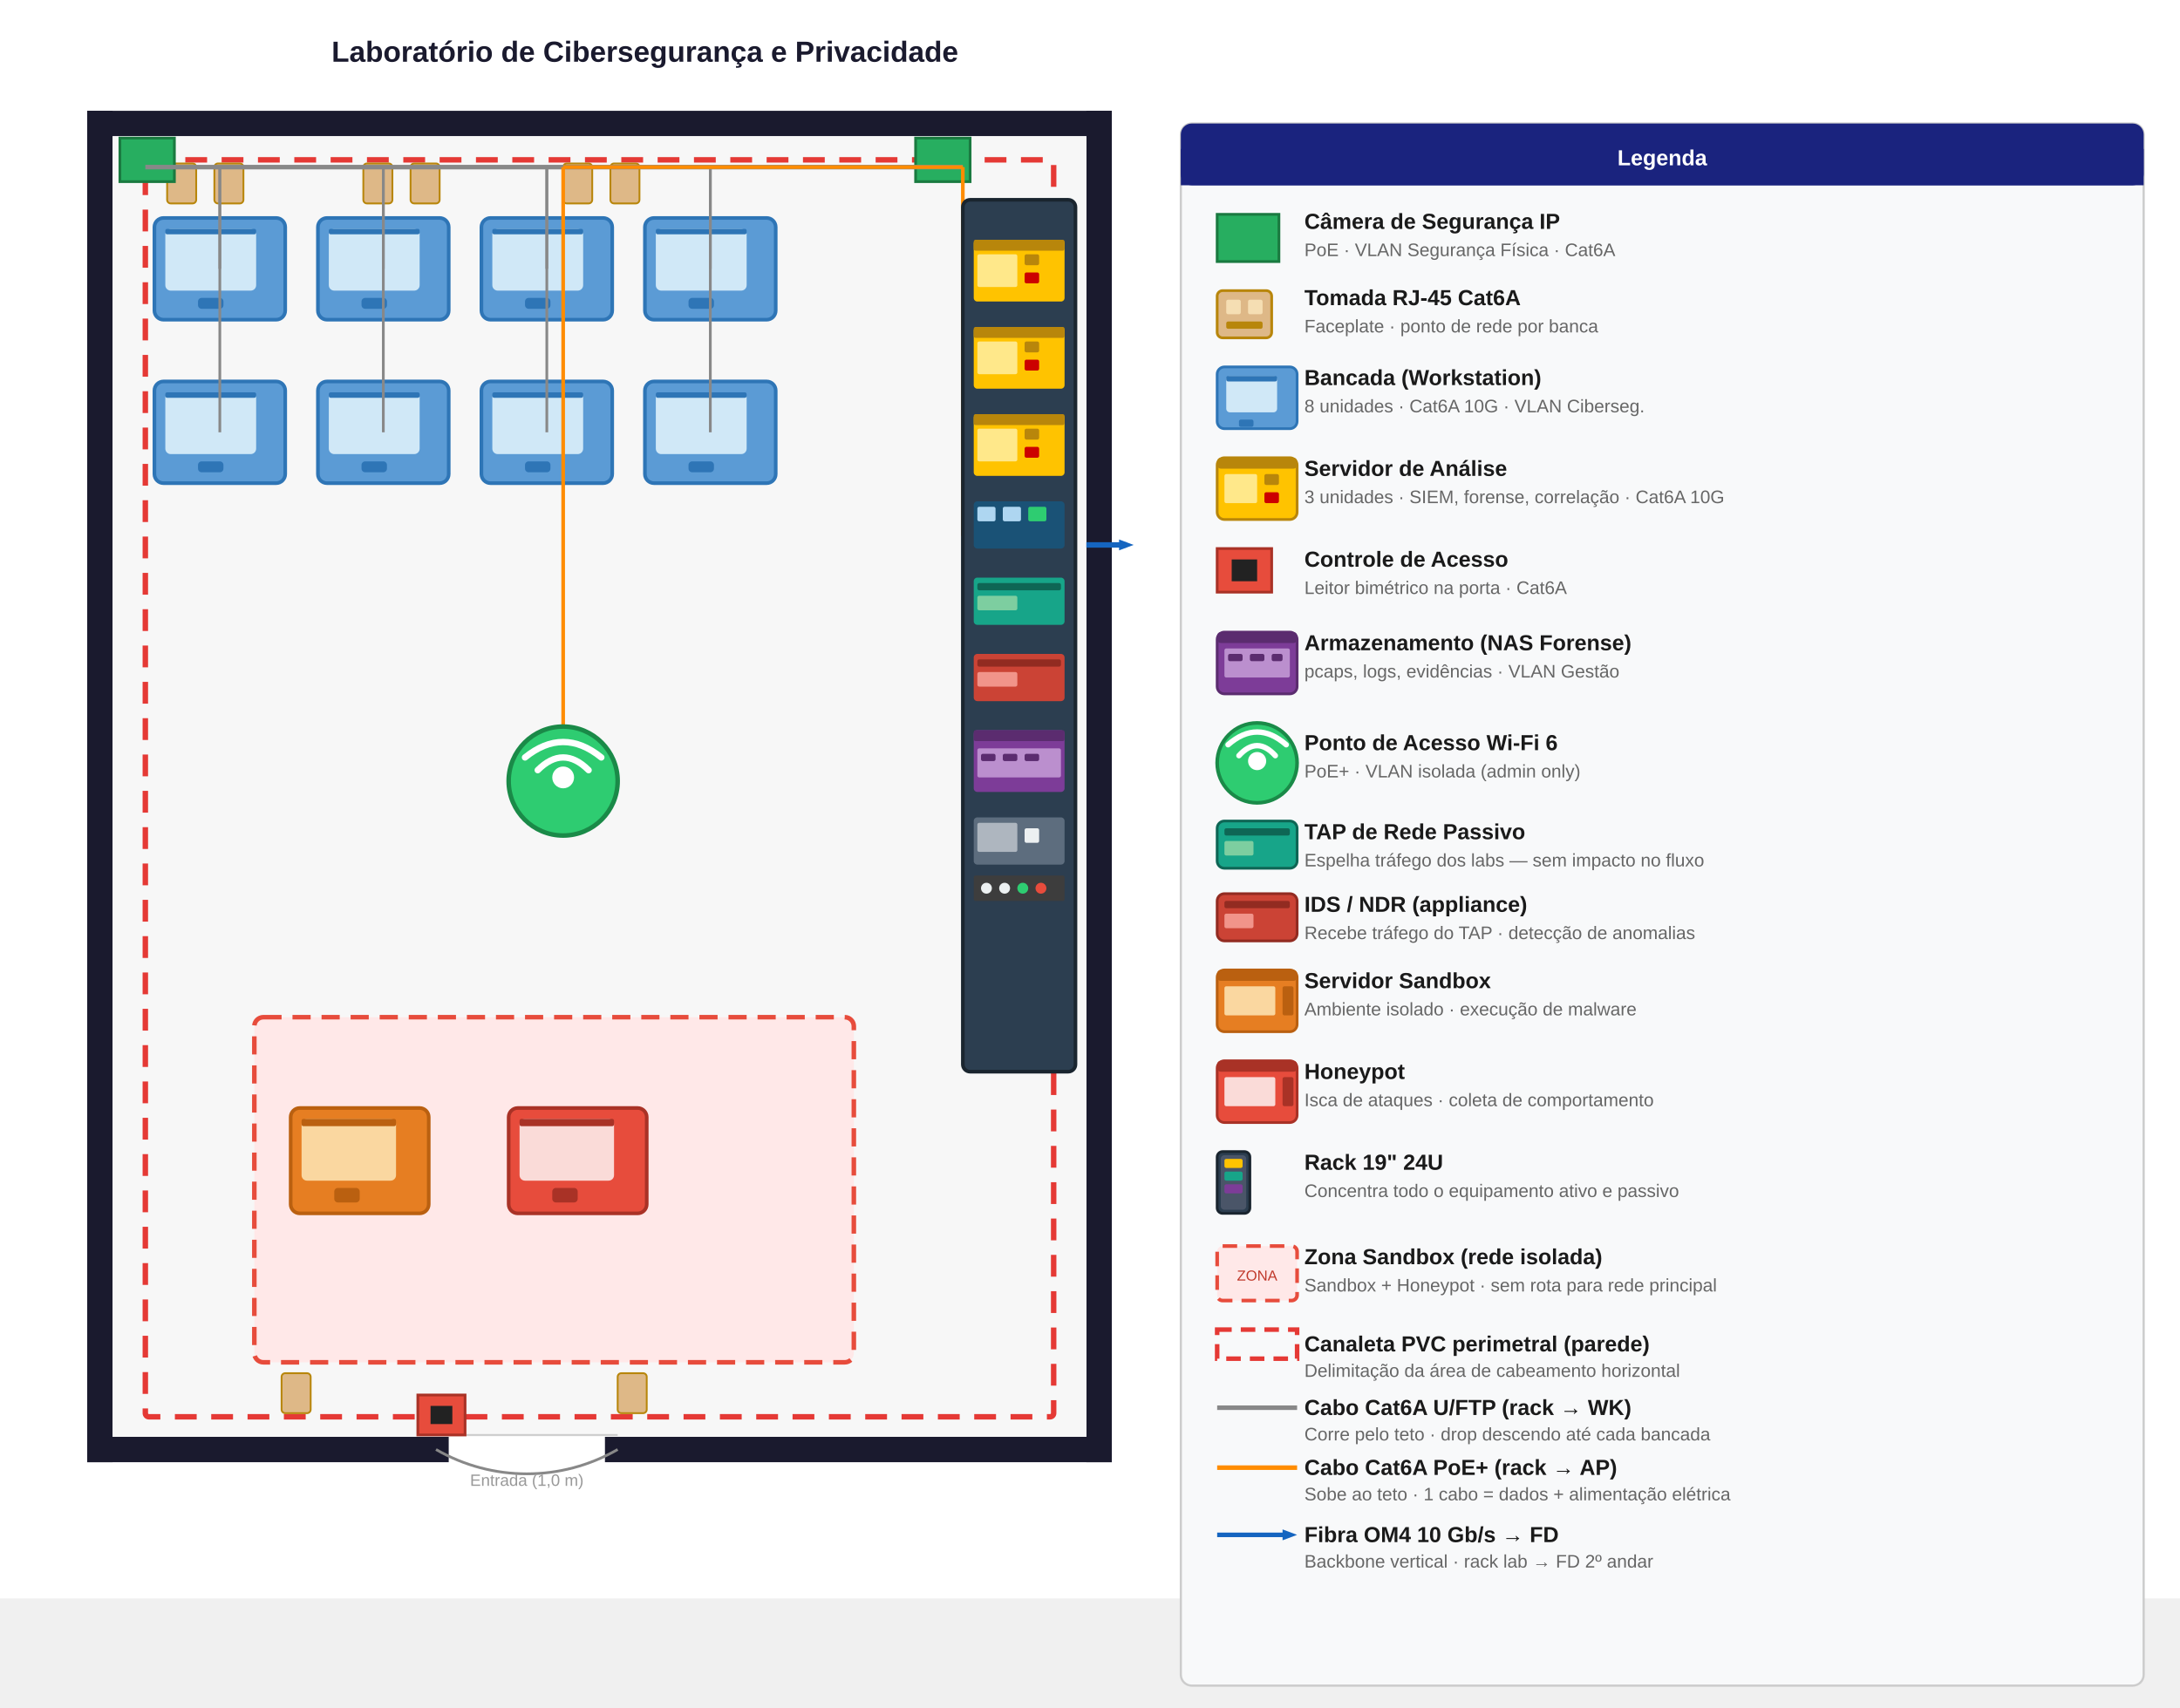
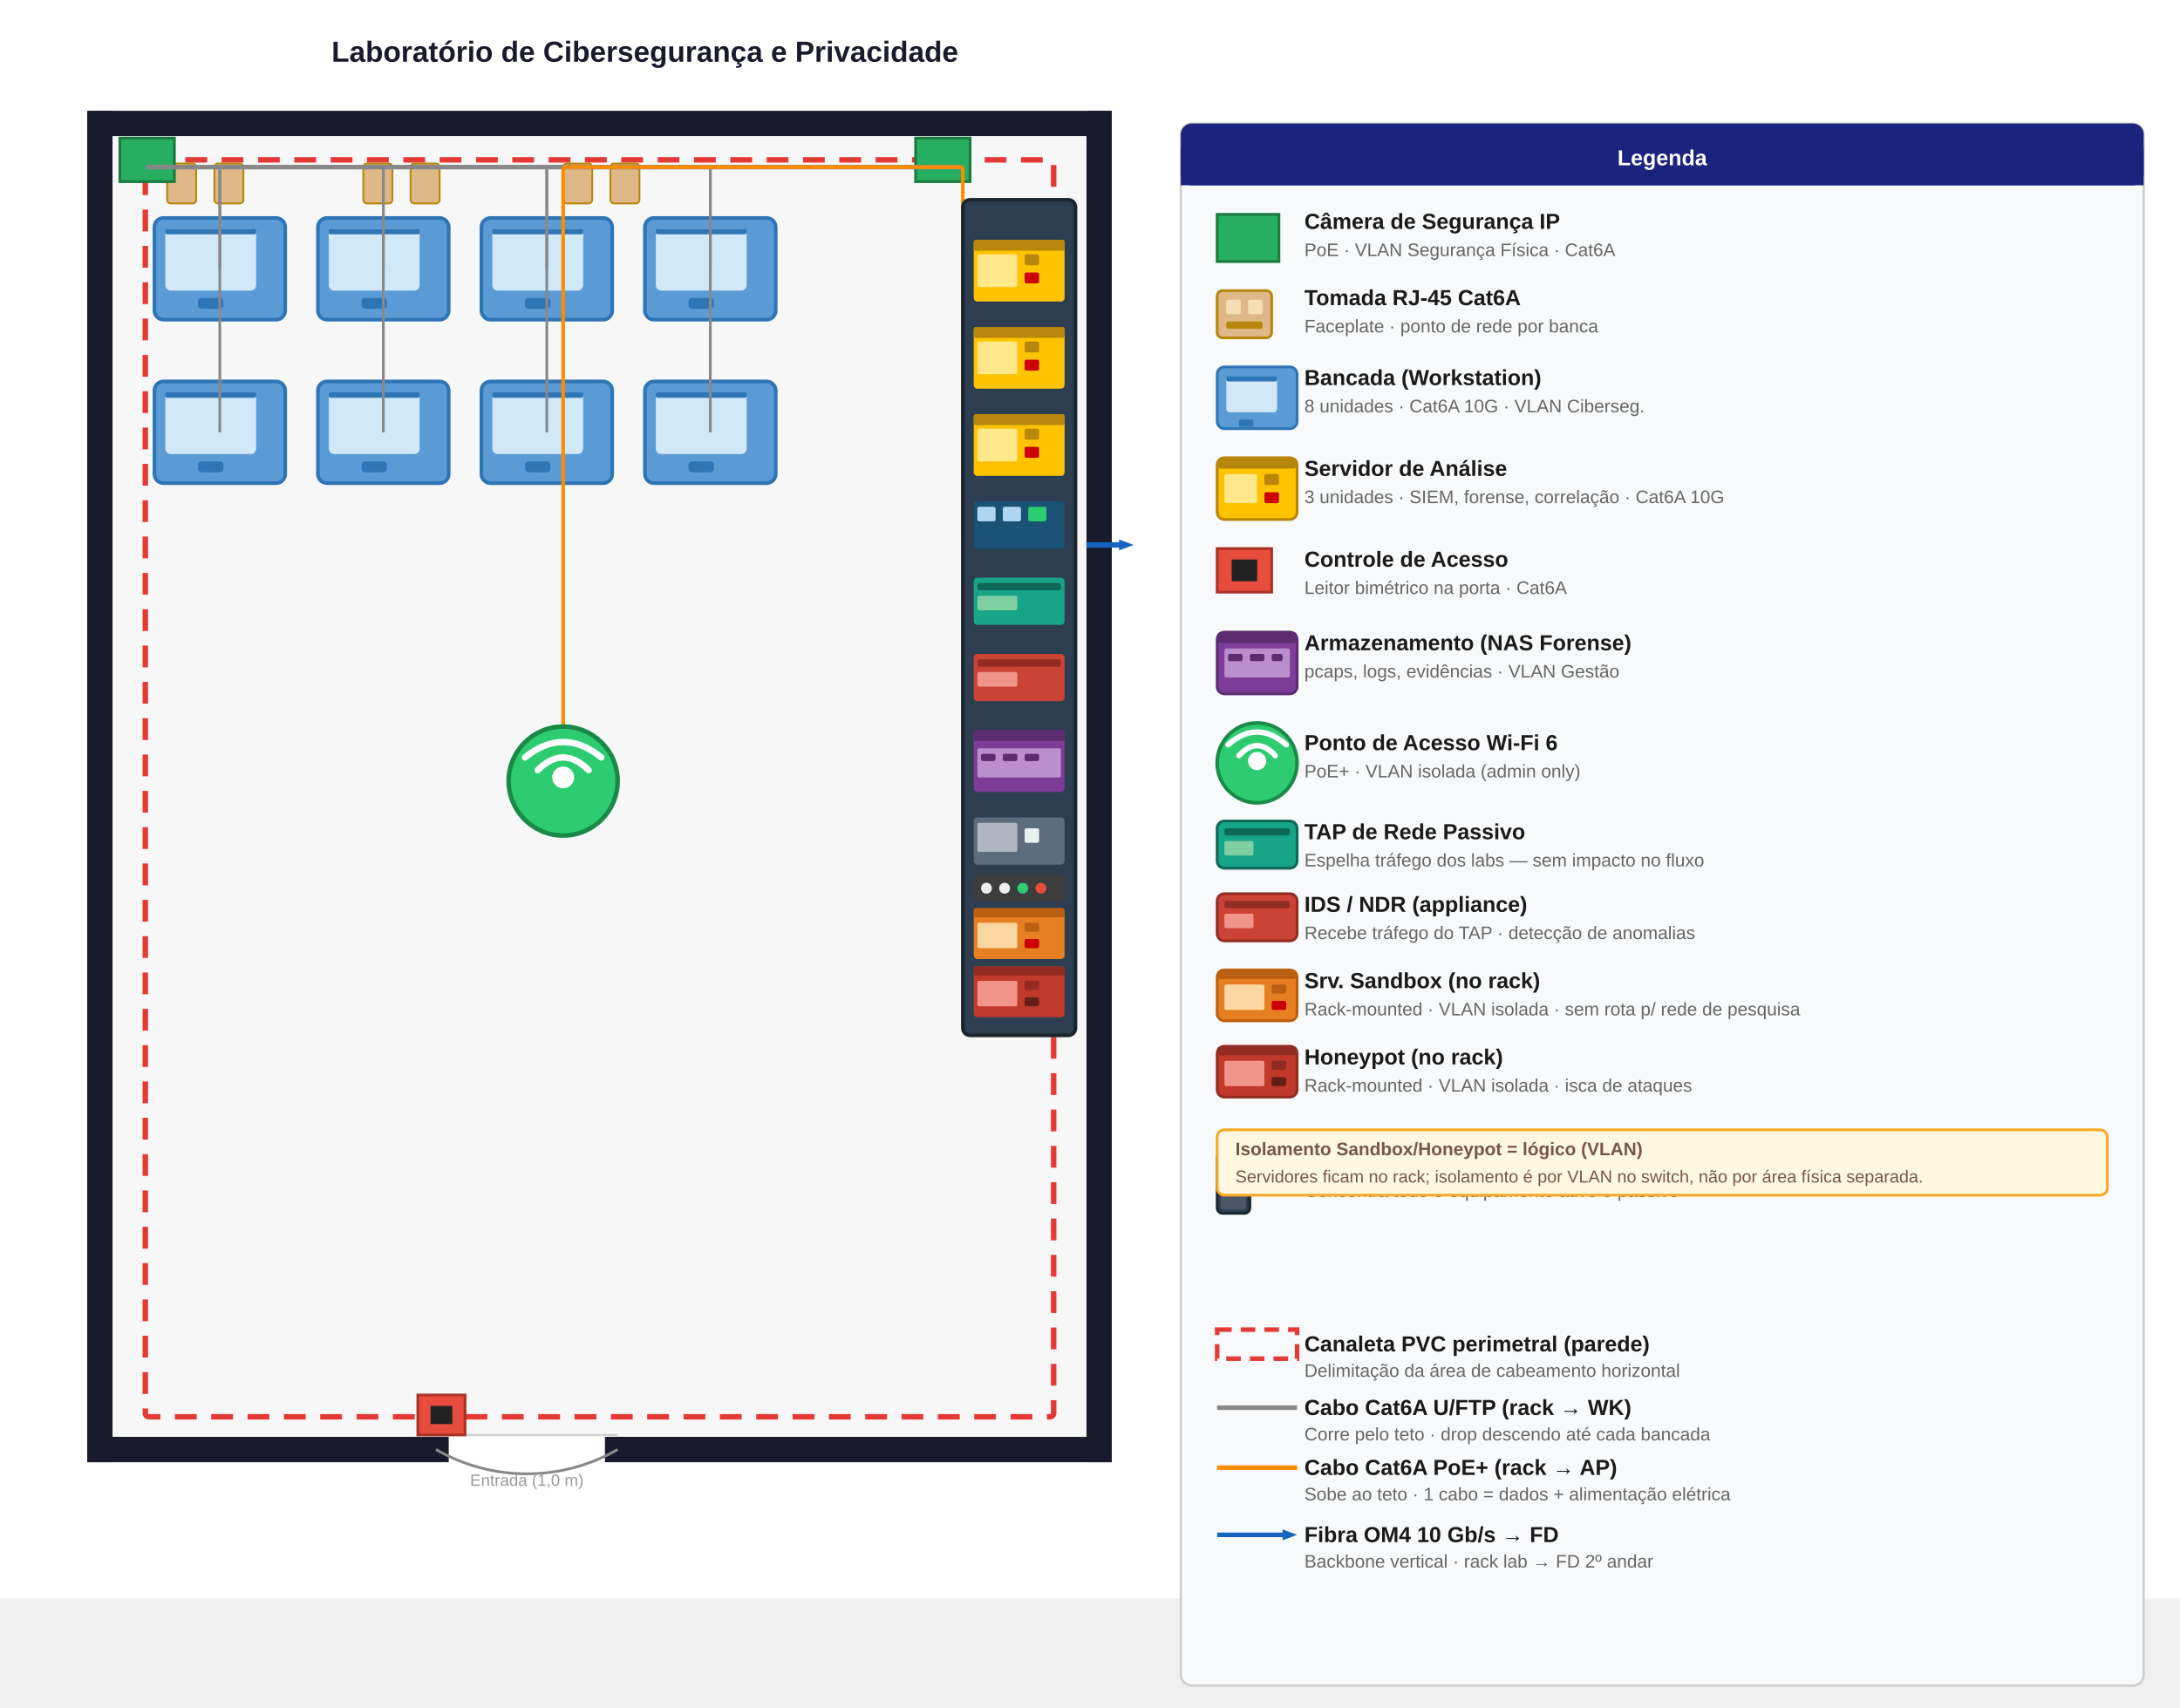
<svg xmlns="http://www.w3.org/2000/svg" width="1200" height="940" font-family="Arial, sans-serif">
  <rect width="1200" height="880" fill="white" />
  <text x="355" y="34" text-anchor="middle" font-size="16" font-weight="bold" fill="#1A1A2E">Laboratório de Cibersegurança e Privacidade</text>
  <line x1="55" y1="68" x2="605" y2="68" stroke="#1A1A2E" stroke-width="14" stroke-linecap="square" />
  <line x1="605" y1="68" x2="605" y2="798" stroke="#1A1A2E" stroke-width="14" stroke-linecap="square" />
  <line x1="55" y1="68" x2="55" y2="798" stroke="#1A1A2E" stroke-width="14" stroke-linecap="square" />
  <line x1="55" y1="798" x2="240" y2="798" stroke="#1A1A2E" stroke-width="14" stroke-linecap="square" />
  <line x1="340" y1="798" x2="605" y2="798" stroke="#1A1A2E" stroke-width="14" stroke-linecap="square" />
  <rect x="62" y="75" width="536" height="716" fill="#F7F7F7" />
  <path d="M 240,798 A 100,100 0 0 0 340,798" stroke="#888" stroke-width="1.5" fill="none" />
  <line x1="240" y1="790" x2="340" y2="790" stroke="#CCC" stroke-width="1" />
  <text x="290" y="818" text-anchor="middle" font-size="9" fill="#999">Entrada (1,0 m)</text>
-   <rect x="140" y="560" width="330" height="190" fill="#FFE8E8" stroke="#E74C3C" stroke-width="2.5" stroke-dasharray="10,6" rx="5" />
  <rect x="80" y="88" width="500" height="692" fill="none" stroke="#E53935" stroke-width="3" stroke-dasharray="12,8" rx="2" />
  <rect x="92" y="90" width="16" height="22" fill="#DEB887" rx="2" stroke="#B8860B" stroke-width="1" />
  <rect x="118" y="90" width="16" height="22" fill="#DEB887" rx="2" stroke="#B8860B" stroke-width="1" />
  <rect x="200" y="90" width="16" height="22" fill="#DEB887" rx="2" stroke="#B8860B" stroke-width="1" />
  <rect x="226" y="90" width="16" height="22" fill="#DEB887" rx="2" stroke="#B8860B" stroke-width="1" />
  <rect x="310" y="90" width="16" height="22" fill="#DEB887" rx="2" stroke="#B8860B" stroke-width="1" />
  <rect x="336" y="90" width="16" height="22" fill="#DEB887" rx="2" stroke="#B8860B" stroke-width="1" />
-   <rect x="155" y="756" width="16" height="22" fill="#DEB887" rx="2" stroke="#B8860B" stroke-width="1" />
-   <rect x="340" y="756" width="16" height="22" fill="#DEB887" rx="2" stroke="#B8860B" stroke-width="1" />
  <rect x="66" y="76" width="30" height="24" fill="#27AE60" stroke="#1A7A40" stroke-width="1.5" />
  <rect x="504" y="76" width="30" height="24" fill="#27AE60" stroke="#1A7A40" stroke-width="1.5" />
  <rect x="230" y="768" width="26" height="22" fill="#E74C3C" stroke="#A93226" stroke-width="1.5" />
  <rect x="237" y="774" width="12" height="10" fill="#222" />
  <g transform="translate(85,120)">
    <rect width="72" height="56" fill="#5B9BD5" rx="5" stroke="#2E75B6" stroke-width="2" />
    <rect x="6" y="6" width="50" height="34" fill="#D0E8F7" rx="3" />
    <rect x="6" y="6" width="50" height="3" fill="#2E75B6" rx="1" />
    <rect x="24" y="44" width="14" height="6" fill="#2E75B6" rx="2" />
  </g>
  <g transform="translate(175,120)">
    <rect width="72" height="56" fill="#5B9BD5" rx="5" stroke="#2E75B6" stroke-width="2" />
    <rect x="6" y="6" width="50" height="34" fill="#D0E8F7" rx="3" />
    <rect x="6" y="6" width="50" height="3" fill="#2E75B6" rx="1" />
    <rect x="24" y="44" width="14" height="6" fill="#2E75B6" rx="2" />
  </g>
  <g transform="translate(265,120)">
    <rect width="72" height="56" fill="#5B9BD5" rx="5" stroke="#2E75B6" stroke-width="2" />
    <rect x="6" y="6" width="50" height="34" fill="#D0E8F7" rx="3" />
    <rect x="6" y="6" width="50" height="3" fill="#2E75B6" rx="1" />
    <rect x="24" y="44" width="14" height="6" fill="#2E75B6" rx="2" />
  </g>
  <g transform="translate(355,120)">
    <rect width="72" height="56" fill="#5B9BD5" rx="5" stroke="#2E75B6" stroke-width="2" />
    <rect x="6" y="6" width="50" height="34" fill="#D0E8F7" rx="3" />
    <rect x="6" y="6" width="50" height="3" fill="#2E75B6" rx="1" />
    <rect x="24" y="44" width="14" height="6" fill="#2E75B6" rx="2" />
  </g>
  <g transform="translate(85,210)">
    <rect width="72" height="56" fill="#5B9BD5" rx="5" stroke="#2E75B6" stroke-width="2" />
    <rect x="6" y="6" width="50" height="34" fill="#D0E8F7" rx="3" />
    <rect x="6" y="6" width="50" height="3" fill="#2E75B6" rx="1" />
    <rect x="24" y="44" width="14" height="6" fill="#2E75B6" rx="2" />
  </g>
  <g transform="translate(175,210)">
    <rect width="72" height="56" fill="#5B9BD5" rx="5" stroke="#2E75B6" stroke-width="2" />
    <rect x="6" y="6" width="50" height="34" fill="#D0E8F7" rx="3" />
    <rect x="6" y="6" width="50" height="3" fill="#2E75B6" rx="1" />
    <rect x="24" y="44" width="14" height="6" fill="#2E75B6" rx="2" />
  </g>
  <g transform="translate(265,210)">
    <rect width="72" height="56" fill="#5B9BD5" rx="5" stroke="#2E75B6" stroke-width="2" />
    <rect x="6" y="6" width="50" height="34" fill="#D0E8F7" rx="3" />
    <rect x="6" y="6" width="50" height="3" fill="#2E75B6" rx="1" />
    <rect x="24" y="44" width="14" height="6" fill="#2E75B6" rx="2" />
  </g>
  <g transform="translate(355,210)">
    <rect width="72" height="56" fill="#5B9BD5" rx="5" stroke="#2E75B6" stroke-width="2" />
    <rect x="6" y="6" width="50" height="34" fill="#D0E8F7" rx="3" />
    <rect x="6" y="6" width="50" height="3" fill="#2E75B6" rx="1" />
    <rect x="24" y="44" width="14" height="6" fill="#2E75B6" rx="2" />
  </g>
  <line x1="80" y1="92" x2="530" y2="92" stroke="#888" stroke-width="2.5" />
  <line x1="121" y1="92" x2="121" y2="148" stroke="#888" stroke-width="1.5" />
  <line x1="211" y1="92" x2="211" y2="148" stroke="#888" stroke-width="1.5" />
  <line x1="301" y1="92" x2="301" y2="148" stroke="#888" stroke-width="1.5" />
  <line x1="391" y1="92" x2="391" y2="148" stroke="#888" stroke-width="1.5" />
  <line x1="121" y1="92" x2="121" y2="238" stroke="#888" stroke-width="1.5" />
  <line x1="211" y1="92" x2="211" y2="238" stroke="#888" stroke-width="1.5" />
  <line x1="301" y1="92" x2="301" y2="238" stroke="#888" stroke-width="1.5" />
  <line x1="391" y1="92" x2="391" y2="238" stroke="#888" stroke-width="1.5" />
  <line x1="310" y1="430" x2="310" y2="92" stroke="#FF8C00" stroke-width="2" />
  <line x1="310" y1="92" x2="530" y2="92" stroke="#FF8C00" stroke-width="2" />
  <line x1="530" y1="92" x2="530" y2="295" stroke="#FF8C00" stroke-width="2" />
-   <rect x="530" y="110" width="62" height="480" fill="#2C3E50" rx="4" stroke="#1A252F" stroke-width="2" />
+   <rect x="530" y="110" width="62" height="460" fill="#2C3E50" rx="4" stroke="#1A252F" stroke-width="2" />
  <rect x="536" y="132" width="50" height="34" fill="#FFC300" rx="2" />
  <rect x="536" y="132" width="50" height="6" fill="#B8860B" rx="1" />
  <rect x="538" y="140" width="22" height="18" fill="#FFE88A" rx="1" />
  <rect x="564" y="140" width="8" height="6" fill="#B8860B" rx="1" />
  <rect x="564" y="150" width="8" height="6" fill="#CC0000" rx="1" />
  <rect x="536" y="180" width="50" height="34" fill="#FFC300" rx="2" />
  <rect x="536" y="180" width="50" height="6" fill="#B8860B" rx="1" />
  <rect x="538" y="188" width="22" height="18" fill="#FFE88A" rx="1" />
  <rect x="564" y="188" width="8" height="6" fill="#B8860B" rx="1" />
  <rect x="564" y="198" width="8" height="6" fill="#CC0000" rx="1" />
  <rect x="536" y="228" width="50" height="34" fill="#FFC300" rx="2" />
  <rect x="536" y="228" width="50" height="6" fill="#B8860B" rx="1" />
  <rect x="538" y="236" width="22" height="18" fill="#FFE88A" rx="1" />
  <rect x="564" y="236" width="8" height="6" fill="#B8860B" rx="1" />
  <rect x="564" y="246" width="8" height="6" fill="#CC0000" rx="1" />
  <rect x="536" y="276" width="50" height="26" fill="#1A5276" rx="2" />
  <rect x="538" y="279" width="10" height="8" fill="#AED6F1" rx="1" />
  <rect x="552" y="279" width="10" height="8" fill="#AED6F1" rx="1" />
  <rect x="566" y="279" width="10" height="8" fill="#2ECC71" rx="1" />
  <rect x="536" y="318" width="50" height="26" fill="#17A589" rx="2" />
  <rect x="538" y="321" width="46" height="4" fill="#0E6655" rx="1" />
  <rect x="538" y="328" width="22" height="8" fill="#7DCEA0" rx="1" />
  <rect x="536" y="360" width="50" height="26" fill="#CB4335" rx="2" />
  <rect x="538" y="363" width="46" height="4" fill="#922B21" rx="1" />
  <rect x="538" y="370" width="22" height="8" fill="#F1948A" rx="1" />
  <rect x="536" y="402" width="50" height="34" fill="#7D3C98" rx="2" />
  <rect x="536" y="402" width="50" height="6" fill="#5B2C6F" rx="1" />
  <rect x="538" y="412" width="46" height="16" fill="#BB8FCE" rx="1" />
  <rect x="540" y="415" width="8" height="4" fill="#5B2C6F" rx="1" />
  <rect x="552" y="415" width="8" height="4" fill="#5B2C6F" rx="1" />
  <rect x="564" y="415" width="8" height="4" fill="#5B2C6F" rx="1" />
  <rect x="536" y="450" width="50" height="26" fill="#5D6D7E" rx="2" />
  <rect x="538" y="453" width="22" height="16" fill="#AEB6BF" rx="1" />
  <rect x="564" y="456" width="8" height="8" fill="#ECF0F1" rx="1" />
  <rect x="536" y="482" width="50" height="14" fill="#3D3D3D" rx="1" />
  <circle cx="543" cy="489" r="3" fill="#ECF0F1" />
  <circle cx="553" cy="489" r="3" fill="#ECF0F1" />
  <circle cx="563" cy="489" r="3" fill="#2ECC71" />
  <circle cx="573" cy="489" r="3" fill="#E74C3C" />
+   <rect x="536" y="500" width="50" height="28" fill="#E67E22" rx="2" />
+   <rect x="536" y="500" width="50" height="5" fill="#BA6010" rx="1" />
+   <rect x="538" y="508" width="22" height="14" fill="#FAD7A0" rx="1" />
+   <rect x="564" y="508" width="8" height="5" fill="#BA6010" rx="1" />
+   <rect x="564" y="517" width="8" height="5" fill="#CC0000" rx="1" />
+   <rect x="536" y="532" width="50" height="28" fill="#C0392B" rx="2" />
+   <rect x="536" y="532" width="50" height="5" fill="#922B21" rx="1" />
+   <rect x="538" y="540" width="22" height="14" fill="#F1948A" rx="1" />
+   <rect x="564" y="540" width="8" height="5" fill="#922B21" rx="1" />
+   <rect x="564" y="549" width="8" height="5" fill="#641E16" rx="1" />
  <circle cx="310" cy="430" r="30" fill="#2ECC71" stroke="#1A8A48" stroke-width="2.5" />
  <path d="M296,424 Q310,410 324,424" stroke="white" stroke-width="3.5" fill="none" stroke-linecap="round" />
  <path d="M289,417 Q310,400 331,417" stroke="white" stroke-width="3.5" fill="none" stroke-linecap="round" />
  <circle cx="310" cy="428" r="6" fill="white" />
-   <g transform="translate(160,610)">
-     <rect width="76" height="58" fill="#E67E22" rx="5" stroke="#BA6010" stroke-width="2" />
-     <rect x="6" y="6" width="52" height="34" fill="#FAD7A0" rx="3" />
-     <rect x="6" y="6" width="52" height="4" fill="#BA6010" rx="1" />
-     <rect x="24" y="44" width="14" height="8" fill="#BA6010" rx="2" />
-   </g>
-   <g transform="translate(280,610)">
-     <rect width="76" height="58" fill="#E74C3C" rx="5" stroke="#A93226" stroke-width="2" />
-     <rect x="6" y="6" width="52" height="34" fill="#FADBD8" rx="3" />
-     <rect x="6" y="6" width="52" height="4" fill="#A93226" rx="1" />
-     <rect x="24" y="44" width="14" height="8" fill="#A93226" rx="2" />
-   </g>
  <line x1="598" y1="300" x2="620" y2="300" stroke="#1565C0" stroke-width="3" />
  <polygon points="616,297 624,300 616,303" fill="#1565C0" />
  <rect x="650" y="68" width="530" height="860" fill="#F8F9FA" stroke="#CCC" stroke-width="1.2" rx="6" />
  <rect x="650" y="68" width="530" height="34" fill="#1A237E" rx="6" />
  <rect x="650" y="82" width="530" height="20" fill="#1A237E" />
  <text x="915" y="91" text-anchor="middle" font-size="12" fill="white" font-weight="bold">Legenda</text>
  <rect x="670" y="118" width="34" height="26" fill="#27AE60" stroke="#1A7A40" stroke-width="1.5" />
  <text x="718" y="126" font-size="12" fill="#1A1A1A" font-weight="bold">Câmera de Segurança IP</text>
  <text x="718" y="141" font-size="10" fill="#666">PoE · VLAN Segurança Física · Cat6A</text>
  <rect x="670" y="160" width="30" height="26" fill="#DEB887" rx="3" stroke="#B8860B" stroke-width="1.5" />
  <rect x="675" y="165" width="8" height="8" fill="#F5DEB3" rx="1" />
  <rect x="687" y="165" width="8" height="8" fill="#F5DEB3" rx="1" />
  <rect x="675" y="177" width="20" height="4" fill="#B8860B" rx="1" />
  <text x="718" y="168" font-size="12" fill="#1A1A1A" font-weight="bold">Tomada RJ-45 Cat6A</text>
  <text x="718" y="183" font-size="10" fill="#666">Faceplate · ponto de rede por banca</text>
  <rect x="670" y="202" width="44" height="34" fill="#5B9BD5" rx="4" stroke="#2E75B6" stroke-width="1.5" />
  <rect x="675" y="207" width="28" height="20" fill="#D0E8F7" rx="2" />
  <rect x="675" y="207" width="28" height="3" fill="#2E75B6" rx="1" />
  <rect x="682" y="231" width="8" height="4" fill="#2E75B6" rx="1" />
  <text x="718" y="212" font-size="12" fill="#1A1A1A" font-weight="bold">Bancada (Workstation)</text>
  <text x="718" y="227" font-size="10" fill="#666">8 unidades · Cat6A 10G · VLAN Ciberseg.</text>
  <rect x="670" y="252" width="44" height="34" fill="#FFC300" rx="4" stroke="#B8860B" stroke-width="1.5" />
  <rect x="670" y="252" width="44" height="6" fill="#B8860B" rx="2" />
  <rect x="674" y="261" width="18" height="16" fill="#FFE88A" rx="1" />
  <rect x="696" y="261" width="8" height="6" fill="#B8860B" rx="1" />
  <rect x="696" y="271" width="8" height="6" fill="#CC0000" rx="1" />
  <text x="718" y="262" font-size="12" fill="#1A1A1A" font-weight="bold">Servidor de Análise</text>
  <text x="718" y="277" font-size="10" fill="#666">3 unidades · SIEM, forense, correlação · Cat6A 10G</text>
  <rect x="670" y="302" width="30" height="24" fill="#E74C3C" stroke="#A93226" stroke-width="1.5" />
  <rect x="678" y="308" width="14" height="12" fill="#222" />
  <text x="718" y="312" font-size="12" fill="#1A1A1A" font-weight="bold">Controle de Acesso</text>
  <text x="718" y="327" font-size="10" fill="#666">Leitor bimétrico na porta · Cat6A</text>
  <rect x="670" y="348" width="44" height="34" fill="#7D3C98" rx="4" stroke="#5B2C6F" stroke-width="1.5" />
  <rect x="670" y="348" width="44" height="6" fill="#5B2C6F" rx="2" />
  <rect x="674" y="357" width="36" height="16" fill="#BB8FCE" rx="1" />
  <rect x="676" y="360" width="8" height="4" fill="#5B2C6F" rx="1" />
  <rect x="688" y="360" width="8" height="4" fill="#5B2C6F" rx="1" />
  <rect x="700" y="360" width="6" height="4" fill="#5B2C6F" rx="1" />
  <text x="718" y="358" font-size="12" fill="#1A1A1A" font-weight="bold">Armazenamento (NAS Forense)</text>
  <text x="718" y="373" font-size="10" fill="#666">pcaps, logs, evidências · VLAN Gestão</text>
  <circle cx="692" cy="420" r="22" fill="#2ECC71" stroke="#1A8A48" stroke-width="2" />
  <path d="M682,416 Q692,405 702,416" stroke="white" stroke-width="3" fill="none" stroke-linecap="round" />
  <path d="M676,410 Q692,396 708,410" stroke="white" stroke-width="3" fill="none" stroke-linecap="round" />
  <circle cx="692" cy="419" r="5" fill="white" />
  <text x="718" y="413" font-size="12" fill="#1A1A1A" font-weight="bold">Ponto de Acesso Wi-Fi 6</text>
  <text x="718" y="428" font-size="10" fill="#666">PoE+ · VLAN isolada (admin only)</text>
  <rect x="670" y="452" width="44" height="26" fill="#17A589" rx="4" stroke="#0E6655" stroke-width="1.5" />
  <rect x="674" y="456" width="36" height="4" fill="#0E6655" rx="1" />
  <rect x="674" y="463" width="16" height="8" fill="#7DCEA0" rx="1" />
  <text x="718" y="462" font-size="12" fill="#1A1A1A" font-weight="bold">TAP de Rede Passivo</text>
  <text x="718" y="477" font-size="10" fill="#666">Espelha tráfego dos labs — sem impacto no fluxo</text>
  <rect x="670" y="492" width="44" height="26" fill="#CB4335" rx="4" stroke="#922B21" stroke-width="1.5" />
  <rect x="674" y="496" width="36" height="4" fill="#922B21" rx="1" />
  <rect x="674" y="503" width="16" height="8" fill="#F1948A" rx="1" />
  <text x="718" y="502" font-size="12" fill="#1A1A1A" font-weight="bold">IDS / NDR (appliance)</text>
  <text x="718" y="517" font-size="10" fill="#666">Recebe tráfego do TAP · detecção de anomalias</text>
-   <rect x="670" y="534" width="44" height="34" fill="#E67E22" rx="4" stroke="#BA6010" stroke-width="1.5" />
-   <rect x="670" y="534" width="44" height="6" fill="#BA6010" rx="2" />
-   <rect x="674" y="543" width="28" height="16" fill="#FAD7A0" rx="1" />
-   <rect x="706" y="543" width="6" height="16" fill="#BA6010" rx="1" />
-   <text x="718" y="544" font-size="12" fill="#1A1A1A" font-weight="bold">Servidor Sandbox</text>
-   <text x="718" y="559" font-size="10" fill="#666">Ambiente isolado · execução de malware</text>
-   <rect x="670" y="584" width="44" height="34" fill="#E74C3C" rx="4" stroke="#A93226" stroke-width="1.5" />
-   <rect x="670" y="584" width="44" height="6" fill="#A93226" rx="2" />
-   <rect x="674" y="593" width="28" height="16" fill="#FADBD8" rx="1" />
-   <rect x="706" y="593" width="6" height="16" fill="#A93226" rx="1" />
-   <text x="718" y="594" font-size="12" fill="#1A1A1A" font-weight="bold">Honeypot</text>
-   <text x="718" y="609" font-size="10" fill="#666">Isca de ataques · coleta de comportamento</text>
+   <rect x="670" y="534" width="44" height="28" fill="#E67E22" rx="4" stroke="#BA6010" stroke-width="1.5" />
+   <rect x="670" y="534" width="44" height="5" fill="#BA6010" rx="2" />
+   <rect x="674" y="542" width="22" height="14" fill="#FAD7A0" rx="1" />
+   <rect x="700" y="542" width="8" height="5" fill="#BA6010" rx="1" />
+   <rect x="700" y="551" width="8" height="5" fill="#CC0000" rx="1" />
+   <text x="718" y="544" font-size="12" fill="#1A1A1A" font-weight="bold">Srv. Sandbox (no rack)</text>
+   <text x="718" y="559" font-size="10" fill="#666">Rack-mounted · VLAN isolada · sem rota p/ rede de pesquisa</text>
+   <rect x="670" y="576" width="44" height="28" fill="#C0392B" rx="4" stroke="#922B21" stroke-width="1.5" />
+   <rect x="670" y="576" width="44" height="5" fill="#922B21" rx="2" />
+   <rect x="674" y="584" width="22" height="14" fill="#F1948A" rx="1" />
+   <rect x="700" y="584" width="8" height="5" fill="#922B21" rx="1" />
+   <rect x="700" y="593" width="8" height="5" fill="#641E16" rx="1" />
+   <text x="718" y="586" font-size="12" fill="#1A1A1A" font-weight="bold">Honeypot (no rack)</text>
+   <text x="718" y="601" font-size="10" fill="#666">Rack-mounted · VLAN isolada · isca de ataques</text>
  <rect x="670" y="634" width="18" height="34" fill="#2C3E50" rx="3" stroke="#1A252F" stroke-width="1.5" />
  <rect x="672" y="636" width="14" height="30" fill="#4A5568" rx="2" />
  <rect x="674" y="638" width="10" height="5" fill="#FFC300" rx="1" />
  <rect x="674" y="645" width="10" height="5" fill="#17A589" rx="1" />
  <rect x="674" y="652" width="10" height="5" fill="#7D3C98" rx="1" />
  <text x="718" y="644" font-size="12" fill="#1A1A1A" font-weight="bold">Rack 19" 24U</text>
  <text x="718" y="659" font-size="10" fill="#666">Concentra todo o equipamento ativo e passivo</text>
-   <rect x="670" y="686" width="44" height="30" fill="#FFE8E8" stroke="#E74C3C" stroke-width="2" stroke-dasharray="8,5" rx="3" />
-   <text x="692" y="705" text-anchor="middle" font-size="8" fill="#C0392B">ZONA</text>
-   <text x="718" y="696" font-size="12" fill="#1A1A1A" font-weight="bold">Zona Sandbox (rede isolada)</text>
-   <text x="718" y="711" font-size="10" fill="#666">Sandbox + Honeypot · sem rota para rede principal</text>
+   <rect x="670" y="622" width="490" height="36" fill="#FFF8E1" stroke="#F9A825" stroke-width="1.5" rx="4" />
+   <text x="680" y="636" font-size="10" fill="#795548" font-weight="bold">Isolamento Sandbox/Honeypot = lógico (VLAN)</text>
+   <text x="680" y="651" font-size="9.5" fill="#795548">Servidores ficam no rack; isolamento é por VLAN no switch, não por área física separada.</text>
  <rect x="670" y="732" width="44" height="16" fill="none" stroke="#E53935" stroke-width="2.5" stroke-dasharray="8,5" />
  <text x="718" y="744" font-size="12" fill="#1A1A1A" font-weight="bold">Canaleta PVC perimetral (parede)</text>
  <text x="718" y="758" font-size="10" fill="#666">Delimitação da área de cabeamento horizontal</text>
  <line x1="670" y1="775" x2="714" y2="775" stroke="#888" stroke-width="2.5" />
  <text x="718" y="779" font-size="12" fill="#1A1A1A" font-weight="bold">Cabo Cat6A U/FTP (rack → WK)</text>
  <text x="718" y="793" font-size="10" fill="#666">Corre pelo teto · drop descendo até cada bancada</text>
  <line x1="670" y1="808" x2="714" y2="808" stroke="#FF8C00" stroke-width="2.5" />
  <text x="718" y="812" font-size="12" fill="#1A1A1A" font-weight="bold">Cabo Cat6A PoE+ (rack → AP)</text>
  <text x="718" y="826" font-size="10" fill="#666">Sobe ao teto · 1 cabo = dados + alimentação elétrica</text>
  <line x1="670" y1="845" x2="710" y2="845" stroke="#1565C0" stroke-width="2.5" />
  <polygon points="706,842 714,845 706,848" fill="#1565C0" />
  <text x="718" y="849" font-size="12" fill="#1A1A1A" font-weight="bold">Fibra OM4 10 Gb/s → FD</text>
  <text x="718" y="863" font-size="10" fill="#666">Backbone vertical · rack lab → FD 2º andar</text>
</svg>
